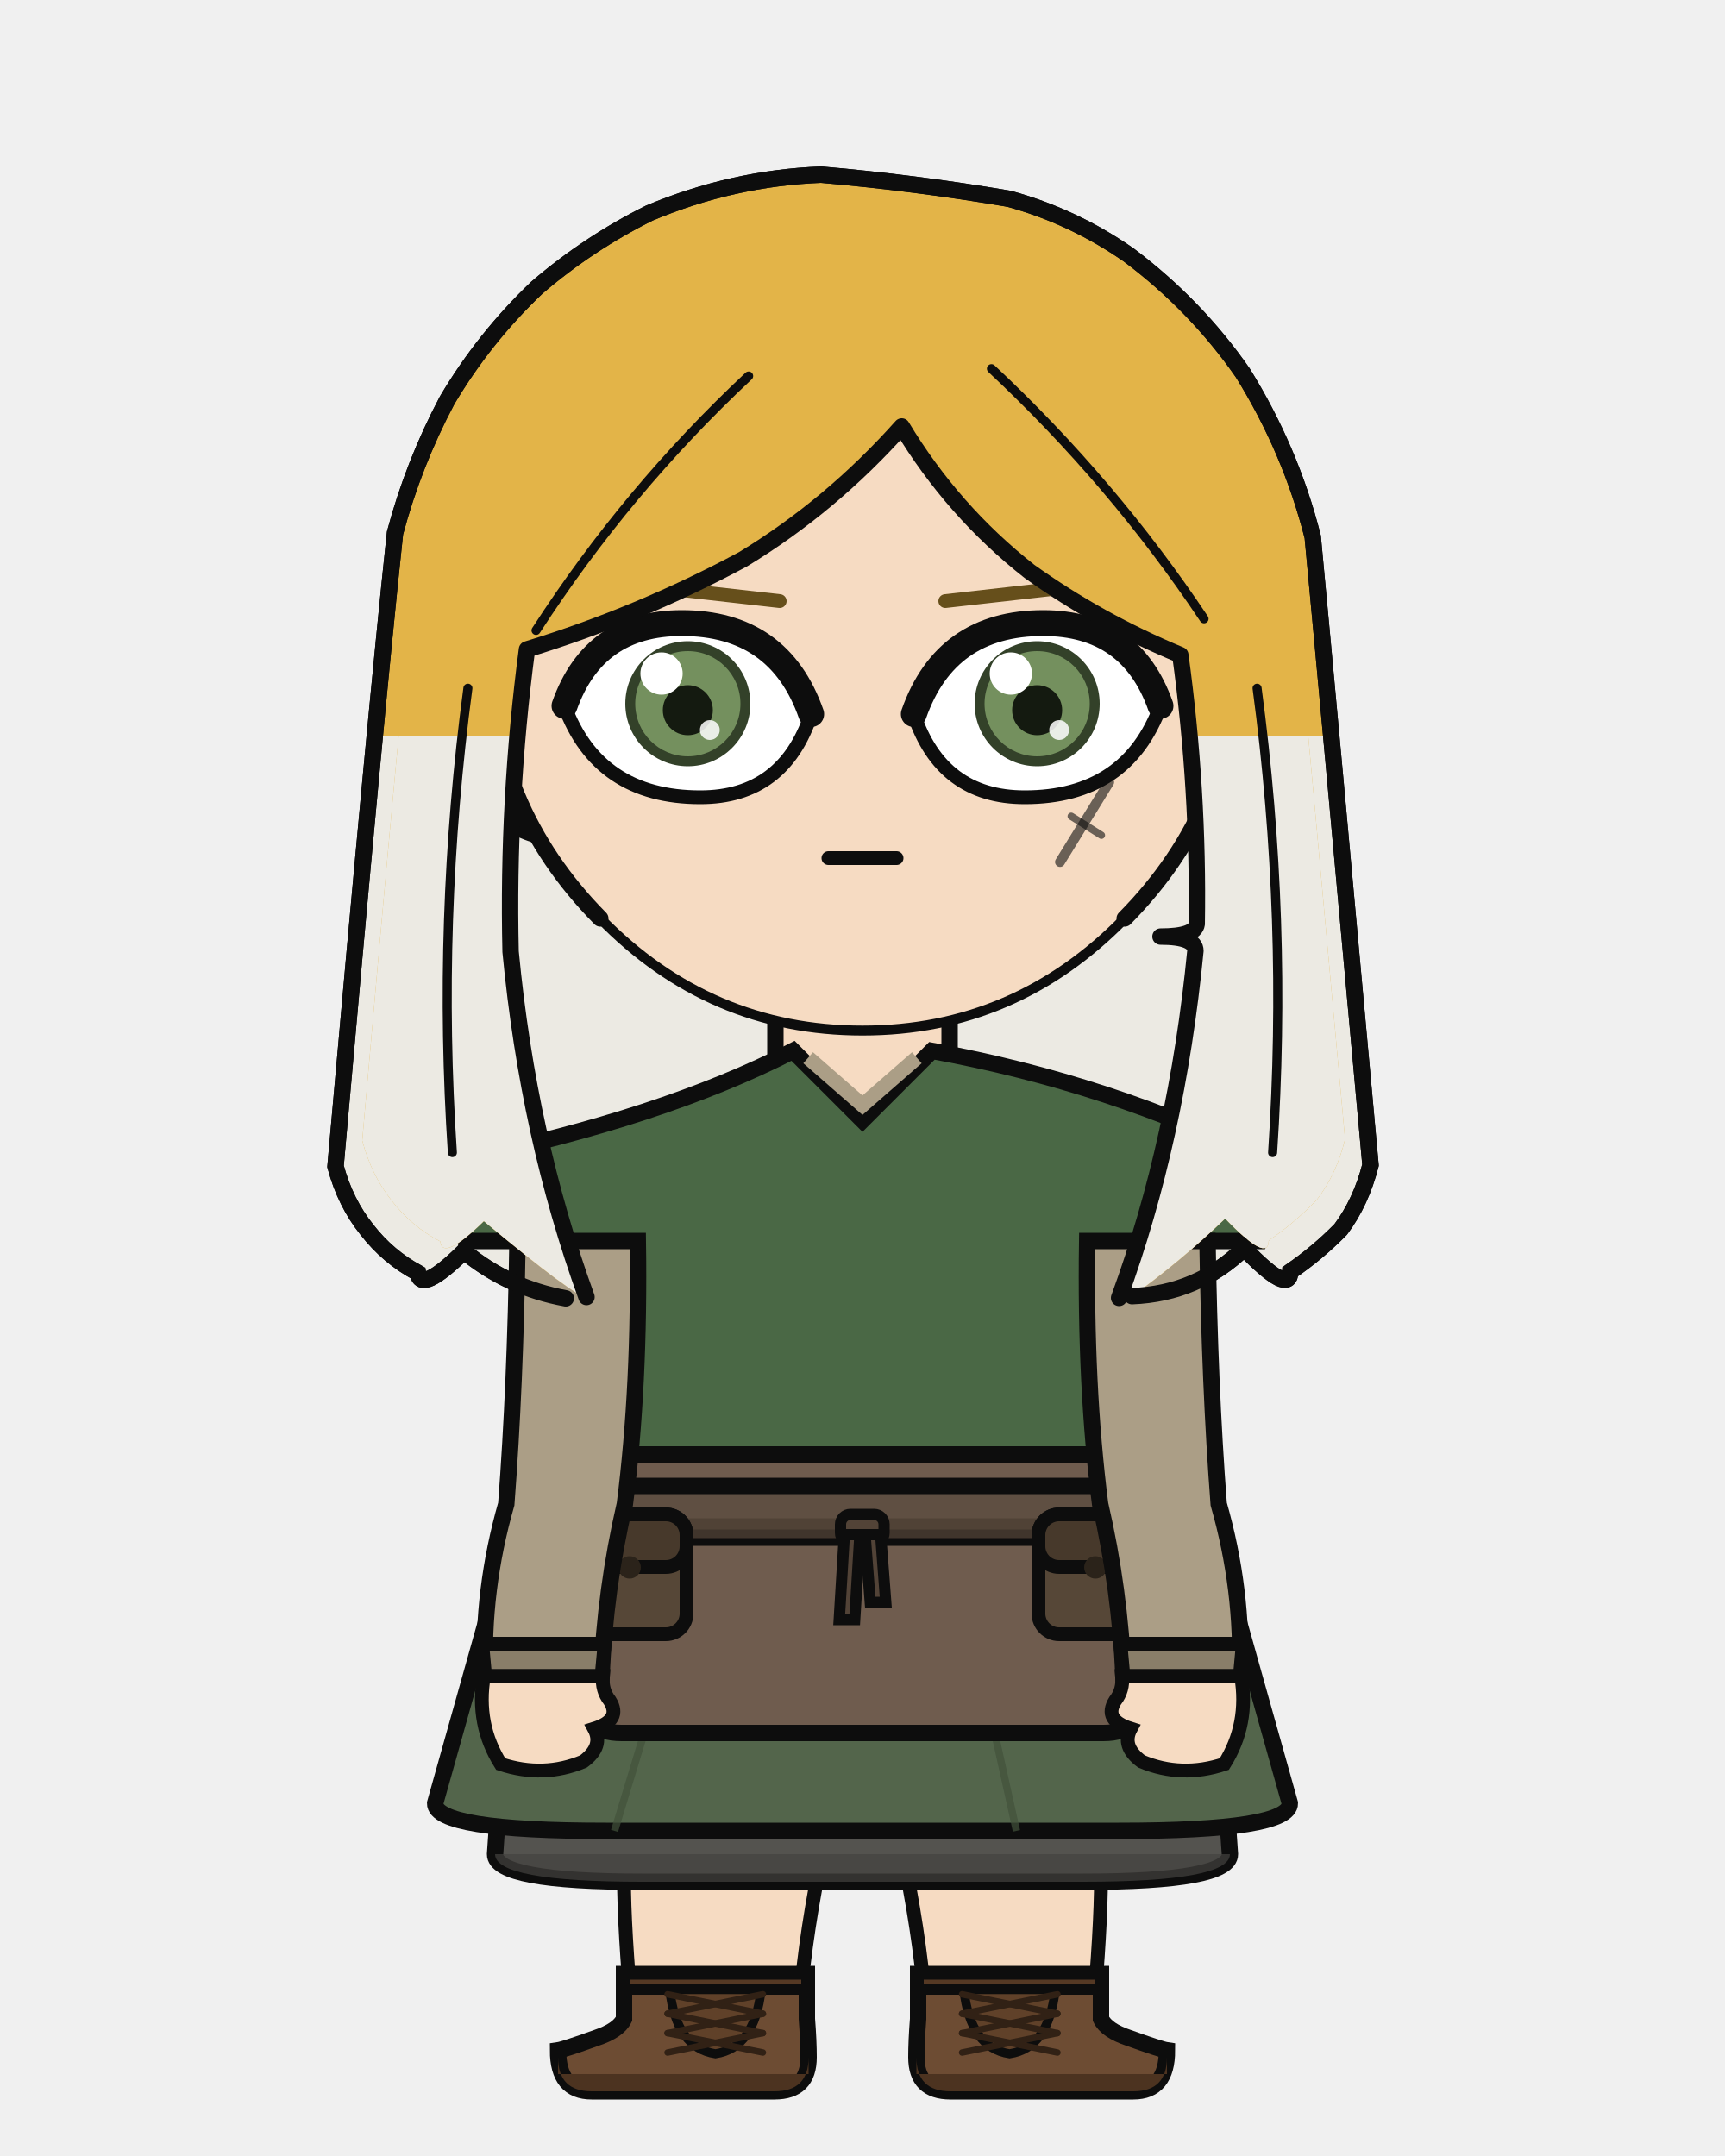
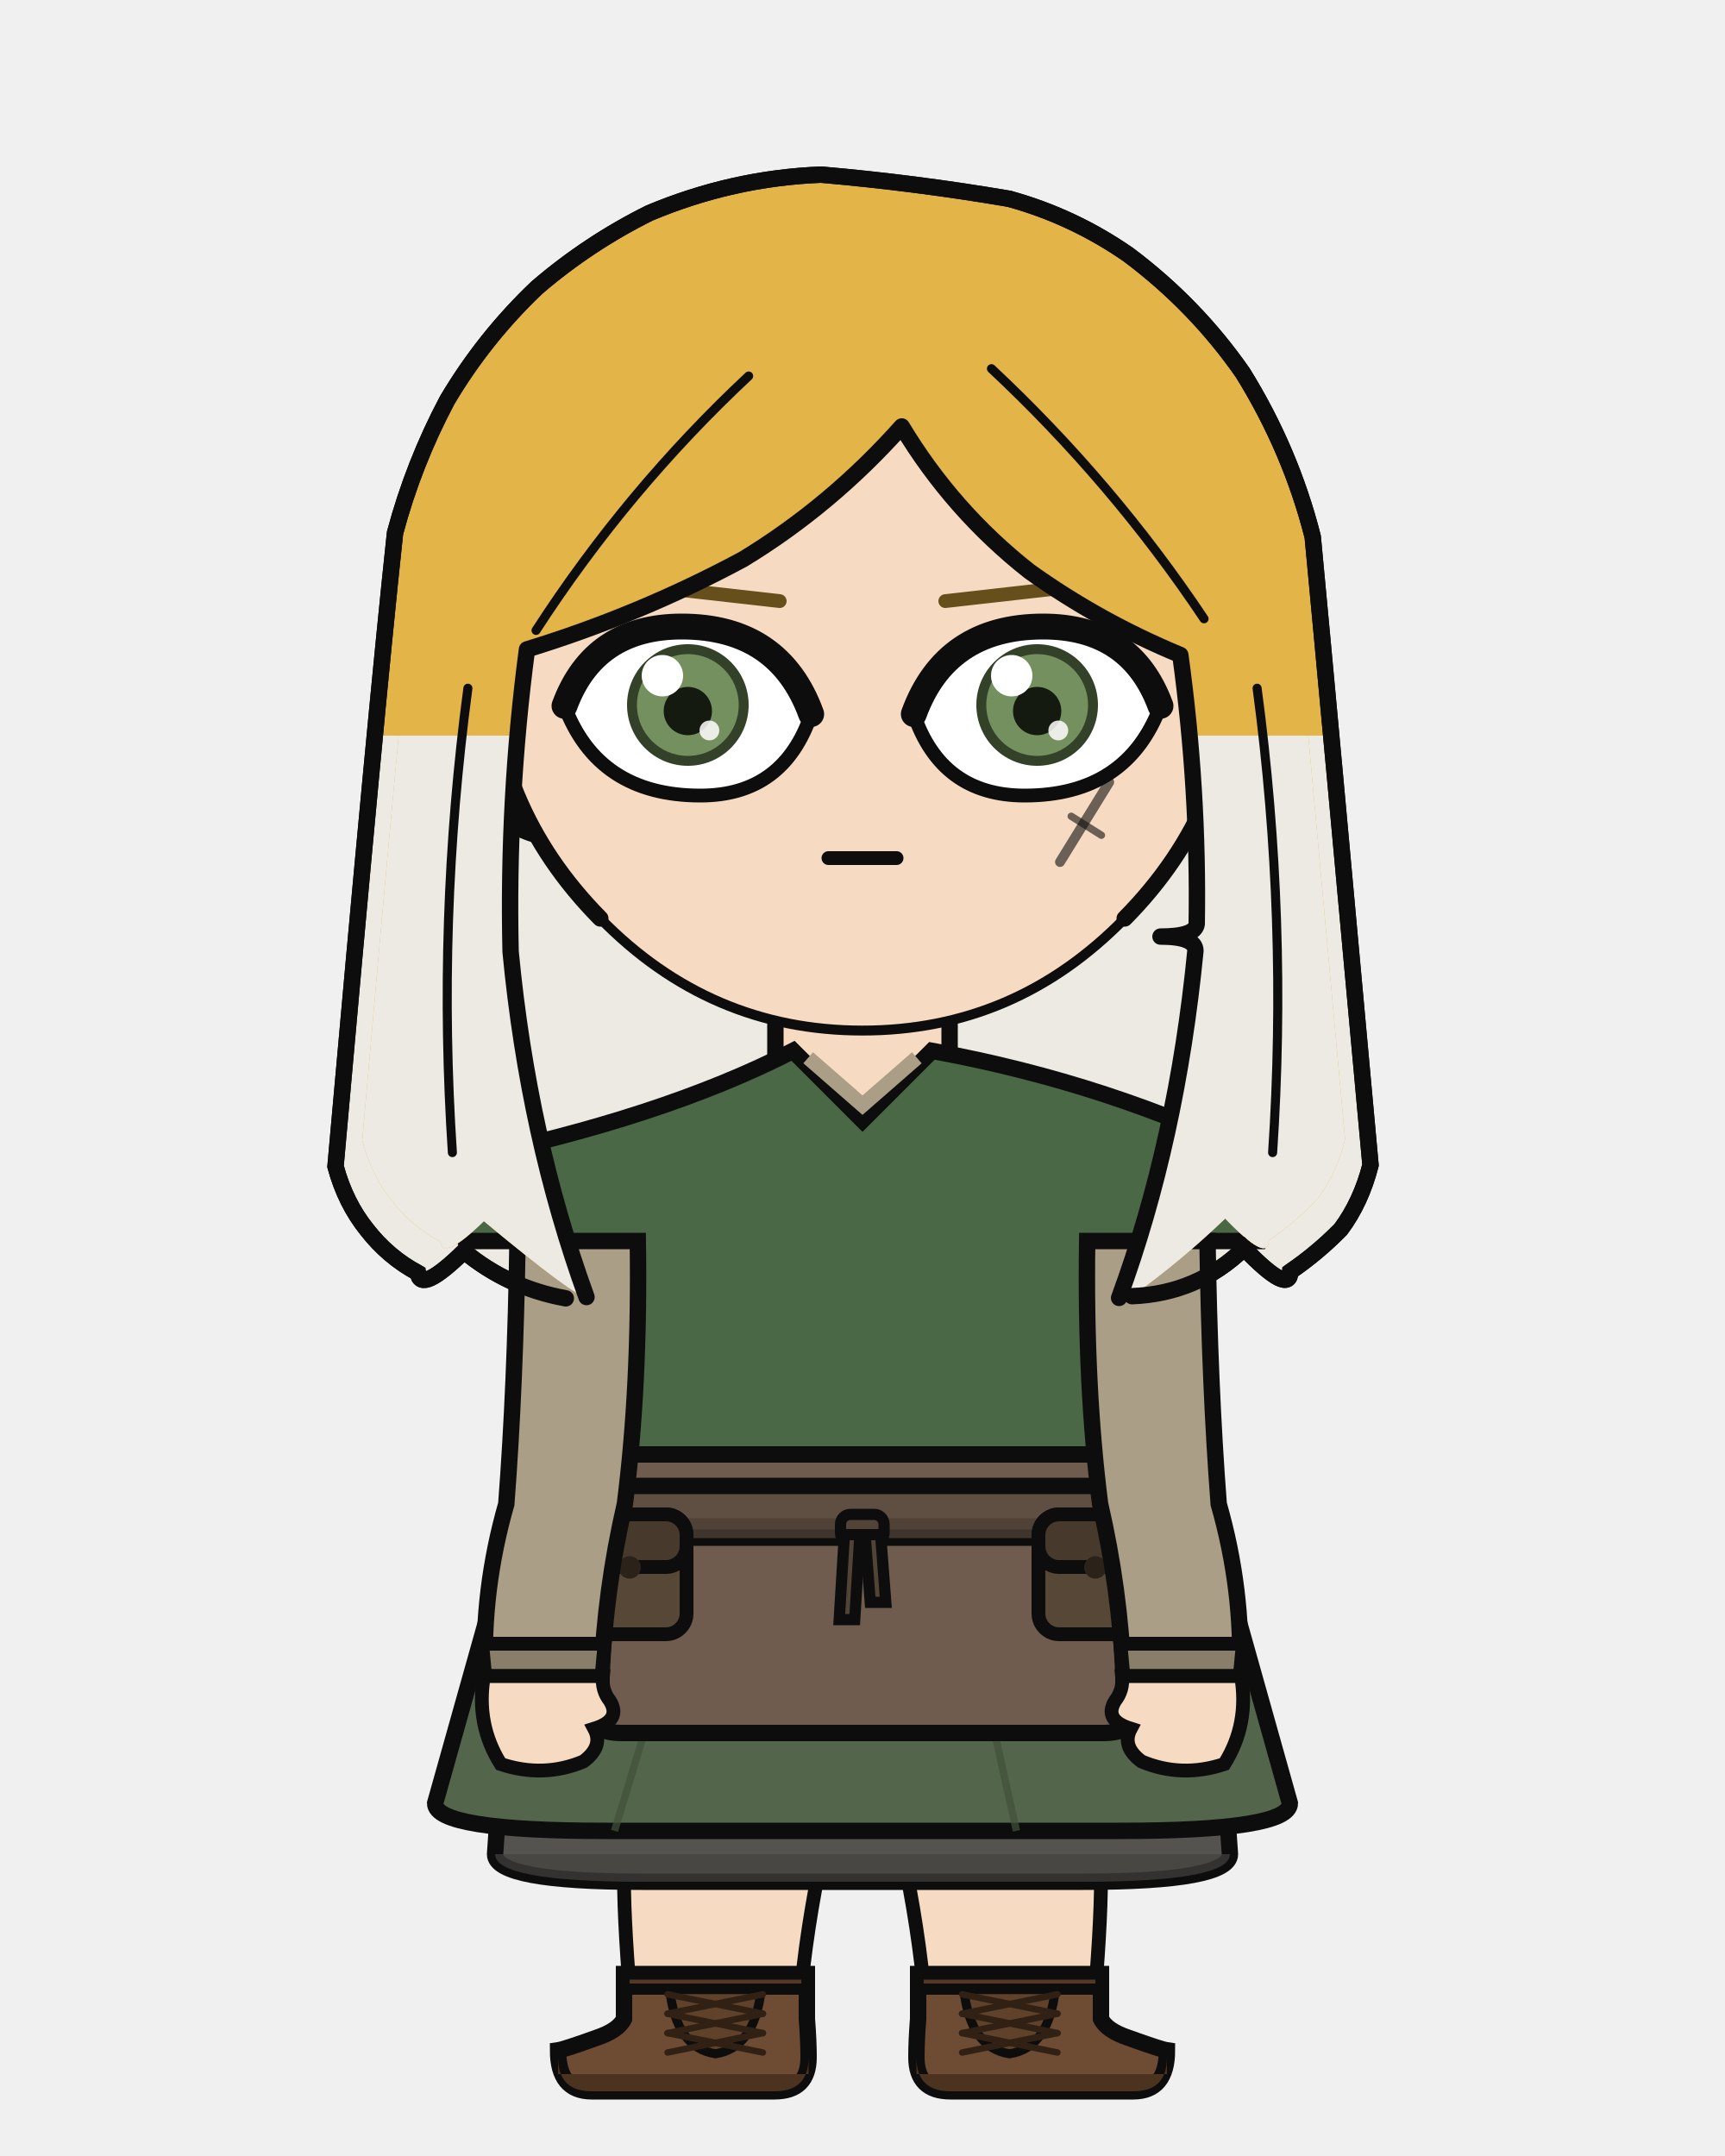
<svg xmlns="http://www.w3.org/2000/svg" width="400" height="500" viewBox="0 0 400 500">
  <defs>
    <clipPath id="hair-tips">
      <path d="M 55.8 170.6 Q 91.3 207.5 126.8 244.5 Q 124.7 243.8 122.7 243.2 Q 120.6 242.4 118.6 241.5 Q 116.7 240.5 114.8 239.5 Q 113.0 238.4 111.1 237.2 Q 109.4 235.9 107.6 234.5 Q 106.0 236.0 104.5 237.4 Q 103.2 238.4 101.9 239.5 Q 100.9 240.1 99.9 240.7 Q 99.1 240.9 98.4 241.2 Q 97.9 241.0 97.4 240.8 Q 97.2 240.1 96.9 239.5 Q 95.8 238.9 94.7 238.2 Q 93.6 237.5 92.5 236.8 Q 91.5 236.0 90.5 235.2 Q 89.5 234.3 88.6 233.5 Q 87.7 232.5 86.8 231.6 Q 85.9 230.5 85.1 229.5 Q 84.3 228.4 83.5 227.4 Q 82.8 226.3 82.1 225.1 Q 81.4 223.9 80.8 222.7 Q 80.2 221.5 79.7 220.2 Q 79.2 218.9 78.7 217.6 Q 78.3 216.2 77.8 214.8 Q 79.3 198.2 80.8 181.6 Q 82.1 176.1 83.5 170.6 Q 84.7 170.6 85.9 170.6 Q 87.0 170.6 88.1 170.6 Q 89.0 170.6 89.9 170.6 Q 90.8 170.6 91.6 170.6 Q 92.3 170.6 93.1 170.6 Q 94.0 170.6 94.8 170.6 Q 95.8 170.6 96.8 170.6 Q 97.8 170.6 98.9 170.6 Q 100.0 170.6 101.2 170.6 Q 102.5 170.6 103.7 170.6 Q 105.2 170.6 106.7 170.6 Q 108.2 170.6 109.8 170.6 Q 111.5 170.6 113.2 170.6 Q 115.0 170.6 116.7 170.6 Q 118.6 170.6 120.5 170.6 Q 122.5 170.6 124.5 170.6 Q 126.5 170.6 128.6 170.6 Q 130.7 170.6 132.8 170.6 Q 134.9 170.6 137.1 170.6 Q 139.3 170.6 141.5 170.6 Q 143.7 170.6 146.0 170.6 Q 148.3 170.6 150.6 170.6 Q 153.9 170.6 157.1 170.6 Q 160.4 170.6 163.6 170.6 Q 166.9 170.6 170.2 170.6 Q 173.5 170.6 176.9 170.6 Q 180.2 170.6 183.6 170.6 Q 187.0 170.6 190.4 170.6 Q 194.1 170.6 197.7 170.6 Q 201.3 170.6 205.0 170.6 Q 208.6 170.6 212.3 170.6 Q 215.9 170.6 219.5 170.6 Q 223.1 170.6 226.7 170.6 Q 230.4 170.6 234.0 170.6 Q 236.4 170.6 238.9 170.6 Q 241.3 170.6 243.7 170.6 Q 246.0 170.6 248.4 170.6 Q 250.7 170.6 252.9 170.6 Q 255.2 170.6 257.4 170.6 Q 259.5 170.6 261.7 170.6 Q 264.2 170.6 266.8 170.6 Q 269.2 170.6 271.6 170.6 Q 273.8 170.6 276.1 170.6 Q 278.2 170.6 280.4 170.6 Q 282.4 170.6 284.4 170.6 Q 286.3 170.6 288.2 170.6 Q 289.9 170.6 291.7 170.6 Q 293.3 170.6 294.9 170.6 Q 296.3 170.6 297.8 170.6 Q 299.0 170.6 300.3 170.6 Q 301.4 170.6 302.5 170.6 Q 303.4 170.6 304.4 170.6 Q 305.1 170.6 305.8 170.6 Q 306.7 170.6 307.6 170.6 Q 308.6 170.6 309.7 170.6 Q 310.8 170.6 312.0 170.6 Q 313.4 175.9 314.7 181.2 Q 316.2 197.9 317.8 214.6 Q 317.4 216.0 317.0 217.4 Q 316.5 218.7 316.1 220.0 Q 315.5 221.3 315.0 222.6 Q 314.4 223.8 313.8 225.0 Q 313.1 226.1 312.4 227.3 Q 311.6 228.3 310.9 229.4 Q 310.0 230.3 309.1 231.2 Q 308.1 232.1 307.2 233.0 Q 306.2 233.8 305.3 234.7 Q 304.3 235.5 303.3 236.3 Q 302.3 237.0 301.3 237.8 Q 300.2 238.5 299.2 239.3 Q 299.0 239.9 298.9 240.6 Q 298.4 240.9 298.0 241.1 Q 297.2 240.9 296.5 240.7 Q 295.4 240.0 294.4 239.3 Q 293.1 238.2 291.8 237.1 Q 290.1 235.5 288.5 233.9 Q 286.7 235.5 284.8 237.1 Q 282.8 238.4 280.8 239.8 Q 278.7 240.8 276.6 241.9 Q 274.4 242.7 272.1 243.5 Q 269.8 244.0 267.4 244.5 Q 265.0 244.7 262.5 245.0 Q 303.3 207.8 344.2 170.6 Q 344.2 279.6 344.2 388.6 Q 200.0 388.6 55.8 388.6 Q 55.8 279.6 55.8 170.6 Z" />
    </clipPath>
    <clipPath id="hair-front">
      <path d="M 136.0 300.8 Q 122.5 263.6 118.4 220.7 Q 117.6 185.4 122.2 150.6 Q 148.3 142.6 172.3 129.7 Q 192.7 117.3 209.1 98.9 Q 220.9 118.5 238.7 132.5 Q 254.9 144.1 273.7 151.9 Q 278.0 183.2 277.5 214.3 Q 277.1 217.2 269.1 217.2 Q 277.2 217.2 277.2 220.5 Q 272.9 264.5 259.5 301.0 Q 261.0 300.8 262.5 300.6 Q 273.8 292.5 284.1 282.6 Q 294.1 293.0 294.2 287.7 Q 300.2 283.6 305.3 278.3 Q 309.9 272.4 311.9 264.2 Q 302.8 164.0 299.2 125.8 Q 294.3 106.7 283.8 89.7 Q 273.4 74.7 258.6 63.6 Q 246.5 55.2 232.3 51.3 Q 211.7 47.8 190.9 46.0 Q 171.4 46.7 153.1 54.4 Q 139.7 61.1 128.3 70.9 Q 116.6 81.9 108.5 95.6 Q 101.1 109.6 97.0 124.9 Q 92.7 164.7 84.0 264.5 Q 86.1 272.5 90.8 278.4 Q 95.5 284.5 102.1 287.9 Q 102.6 292.6 112.2 283.2 Q 133.6 301.0 136.0 300.8 Z" />
    </clipPath>
  </defs>
  <path d="M 131.2 301.1 Q 117.9 298.7 107.6 290.2 Q 97.5 300.1 96.9 295.2 Q 90.0 291.5 85.1 285.2 Q 80.1 279.0 77.8 270.5 Q 87.1 165.5 91.6 123.6 Q 95.9 107.5 103.7 92.8 Q 112.3 78.3 124.5 66.7 Q 136.5 56.4 150.6 49.4 Q 169.9 41.3 190.4 40.5 Q 212.3 42.4 234.0 46.1 Q 248.9 50.2 261.7 59.1 Q 277.3 70.8 288.2 86.5 Q 299.3 104.4 304.4 124.5 Q 308.2 164.7 317.8 270.2 Q 315.6 278.8 310.9 285.1 Q 305.5 290.6 299.2 294.9 Q 299.1 300.5 288.5 289.5 Q 277.7 300.0 262.5 300.6 Q 196.8 315.2 131.2 301.1 Z" fill="#e3b448" />
  <path d="M 131.2 301.1 Q 117.9 298.7 107.6 290.2 Q 97.5 300.1 96.9 295.2 Q 90.0 291.5 85.1 285.2 Q 80.1 279.0 77.8 270.5 Q 87.1 165.5 91.6 123.6 Q 95.9 107.5 103.7 92.8 Q 112.3 78.3 124.5 66.7 Q 136.5 56.4 150.6 49.4 Q 169.9 41.3 190.4 40.5 Q 212.3 42.4 234.0 46.1 Q 248.9 50.2 261.7 59.1 Q 277.3 70.8 288.2 86.5 Q 299.3 104.4 304.4 124.5 Q 308.2 164.7 317.8 270.2 Q 315.6 278.8 310.9 285.1 Q 305.5 290.6 299.2 294.9 Q 299.1 300.5 288.5 289.5 Q 277.7 300.0 262.5 300.6 Q 196.8 315.2 131.2 301.1 Z" fill="#eceae3" clip-path="url(#hair-tips)" />
  <path d="M 131.2 301.1 Q 117.9 298.7 107.6 290.2 Q 97.5 300.1 96.9 295.2 Q 90.0 291.5 85.1 285.2 Q 80.1 279.0 77.8 270.5 Q 87.1 165.5 91.6 123.6 Q 95.9 107.5 103.7 92.8 Q 112.3 78.3 124.5 66.7 Q 136.5 56.4 150.6 49.4 Q 169.9 41.3 190.4 40.5 Q 212.3 42.4 234.0 46.1 Q 248.9 50.2 261.7 59.1 Q 277.3 70.8 288.2 86.5 Q 299.3 104.4 304.4 124.5 Q 308.2 164.7 317.8 270.2 Q 315.6 278.8 310.9 285.1 Q 305.5 290.6 299.2 294.9 Q 299.1 300.5 288.5 289.5 Q 277.7 300.0 262.5 300.6 Q 196.8 315.2 131.2 301.1 Z" fill="none" stroke="#0d0d0d" stroke-width="3.8" stroke-linecap="round" stroke-linejoin="round" />
  <rect x="179.8" y="225.4" width="40.3" height="40.5" rx="14.1" fill="#f6dbc2" />
  <line x1="179.8" y1="225.4" x2="179.8" y2="265.9" stroke="#0d0d0d" stroke-width="3.8" />
  <line x1="220.2" y1="225.4" x2="220.2" y2="265.9" stroke="#0d0d0d" stroke-width="3.8" />
  <path d="M 144.5 377.5 L 255.5 377.5 Q 255.5 418.2 255.3 435.7 Q 255.3 447.1 253.4 468.2 L 214.8 468.2 Q 212.7 435.7 200.0 393.8 Q 187.3 435.7 185.2 468.2 L 146.6 468.2 Q 144.7 447.1 144.7 435.7 Q 144.5 418.2 144.5 377.5 Z" fill="#f6dbc2" stroke="#0d0d0d" stroke-width="3.2" stroke-linejoin="round" />
  <path d="M 144.5 377.5 L 255.5 377.5 L 245.5 400.4 Q 200.0 403.0 154.5 400.4 Z" fill="#e8e4dc" stroke="#0d0d0d" stroke-width="3.2" stroke-linejoin="round" />
  <path d="M 187.1 457.8 L 187.1 468.2 Q 187.5 473.3 187.5 477.1 Q 187.5 485.0 179.6 485.0 L 137.2 485.0 Q 129.4 485.0 129.4 475.5 Q 130.8 475.3 138.3 472.6 Q 143.4 470.9 144.7 468.2 L 144.7 457.8 Z" fill="#6d4c33" stroke="#0d0d0d" stroke-width="3.8" />
  <path d="M 187.5 481.0 L 129.4 481.0 L 129.4 477.1 Q 129.4 485.0 137.2 485.0 L 179.6 485.0 Q 187.5 485.0 187.5 477.1 Z" fill="#4c3320" />
  <rect x="144.7" y="457.8" width="42.4" height="3.5" fill="#553924" stroke="#0d0d0d" stroke-width="2.6" />
  <path d="M 155.3 461.4 L 176.5 461.4 Q 175.0 474.9 165.9 476.3 Q 156.8 474.9 155.3 461.4 Z" fill="#604129" stroke="#0d0d0d" stroke-width="2.1" />
  <line x1="176.9" y1="462.5" x2="154.8" y2="467.0" stroke="#312115" stroke-width="1.5" stroke-linecap="round" />
  <line x1="154.8" y1="462.5" x2="176.9" y2="467.0" stroke="#312115" stroke-width="1.5" stroke-linecap="round" />
  <line x1="176.9" y1="467.0" x2="154.8" y2="471.5" stroke="#312115" stroke-width="1.5" stroke-linecap="round" />
  <line x1="154.8" y1="467.0" x2="176.9" y2="471.5" stroke="#312115" stroke-width="1.5" stroke-linecap="round" />
  <line x1="176.9" y1="471.5" x2="154.8" y2="476.0" stroke="#312115" stroke-width="1.5" stroke-linecap="round" />
  <line x1="154.8" y1="471.5" x2="176.9" y2="476.0" stroke="#312115" stroke-width="1.5" stroke-linecap="round" />
  <path d="M 212.9 457.8 L 212.9 468.2 Q 212.5 473.3 212.5 477.1 Q 212.5 485.0 220.4 485.0 L 262.8 485.0 Q 270.6 485.0 270.6 475.5 Q 269.2 475.3 261.7 472.6 Q 256.6 470.9 255.3 468.2 L 255.3 457.8 Z" fill="#6d4c33" stroke="#0d0d0d" stroke-width="3.8" />
  <path d="M 212.5 481.0 L 270.6 481.0 L 270.6 477.1 Q 270.6 485.0 262.8 485.0 L 220.4 485.0 Q 212.5 485.0 212.5 477.1 Z" fill="#4c3320" />
  <rect x="212.9" y="457.8" width="42.4" height="3.5" fill="#553924" stroke="#0d0d0d" stroke-width="2.6" />
  <path d="M 223.5 461.4 L 244.7 461.4 Q 243.2 474.9 234.1 476.3 Q 225.0 474.9 223.5 461.4 Z" fill="#604129" stroke="#0d0d0d" stroke-width="2.1" />
  <line x1="245.2" y1="462.5" x2="223.1" y2="467.0" stroke="#312115" stroke-width="1.5" stroke-linecap="round" />
  <line x1="223.1" y1="462.5" x2="245.2" y2="467.0" stroke="#312115" stroke-width="1.5" stroke-linecap="round" />
  <line x1="245.2" y1="467.0" x2="223.1" y2="471.5" stroke="#312115" stroke-width="1.5" stroke-linecap="round" />
  <line x1="223.1" y1="467.0" x2="245.2" y2="471.5" stroke="#312115" stroke-width="1.5" stroke-linecap="round" />
  <line x1="245.2" y1="471.5" x2="223.1" y2="476.0" stroke="#312115" stroke-width="1.5" stroke-linecap="round" />
  <line x1="223.1" y1="471.5" x2="245.2" y2="476.0" stroke="#312115" stroke-width="1.5" stroke-linecap="round" />
  <path d="M 120.4 348.8 L 114.8 430.0 Q 114.8 436.4 148.9 436.4 L 251.1 436.4 Q 285.2 436.4 285.2 430.0 L 279.6 348.8 Z" fill="#54534f" stroke="#0d0d0d" stroke-width="3.8" />
  <path d="M 114.8 430.0 L 114.8 430.0 Q 114.8 436.4 148.9 436.4 L 251.1 436.4 Q 285.2 436.4 285.2 430.0 L 285.2 430.0 Z" fill="#43423f" opacity="0.7" />
  <path d="M 120.4 348.8 L 100.9 418.2 Q 100.9 424.6 140.5 424.6 L 259.5 424.6 Q 299.1 424.6 299.1 418.2 L 279.6 348.8 Z" fill="#53654b" stroke="#0d0d0d" stroke-width="3.8" />
  <line x1="158.6" y1="371.5" x2="142.5" y2="424.6" stroke="#41513a" stroke-width="1.7" opacity="0.7" />
  <line x1="223.9" y1="371.5" x2="235.7" y2="424.6" stroke="#41513a" stroke-width="1.7" opacity="0.7" />
  <path d="M 183.9 243.7 Q 153.5 259.3 106.9 268.9 Q 104.1 279.3 107.9 287.8 L 122.9 287.8 Q 122.9 321.4 121.6 348.8 Q 113.0 364.6 113.0 377.5 L 287.0 377.5 Q 287.0 364.6 278.4 348.8 Q 277.1 321.4 277.1 287.8 L 292.1 287.8 Q 295.9 279.3 293.1 268.9 Q 257.7 251.3 216.1 243.7 L 200.0 259.8 Z" fill="#4a6845" stroke="#0d0d0d" stroke-width="3.8" />
  <path d="M 187.4 245.3 L 200.0 256.3 L 212.6 245.3" fill="none" stroke="#ab9e86" stroke-width="3.4" />
  <path d="M 142.0 337.3 L 135.0 392.8 Q 135.0 401.9 144.1 401.9 L 255.9 401.9 Q 265.0 401.9 265.0 392.8 L 258.0 337.3 Z" fill="#6f5c4e" stroke="#0d0d0d" stroke-width="3.8" />
  <rect x="119.2" y="344.6" width="161.6" height="12.0" rx="2.2" fill="#5f4f42" stroke="#0d0d0d" stroke-width="3.8" />
  <rect x="119.2" y="352.1" width="161.6" height="4.6" rx="2.2" fill="#4c3e33" opacity="0.8" />
  <rect x="194.9" y="351.2" width="10.1" height="6.6" rx="2.3" fill="#524337" stroke="#0d0d0d" stroke-width="2.6" />
  <path d="M 195.8 355.9 L 199.4 355.9 L 198.2 375.6 L 194.6 375.6 Z" fill="#524337" stroke="#0d0d0d" stroke-width="2.6" />
  <path d="M 200.6 355.9 L 204.2 355.9 L 205.4 371.6 L 201.8 371.6 Z" fill="#524337" stroke="#0d0d0d" stroke-width="2.6" />
  <rect x="132.8" y="351.2" width="26.4" height="27.8" rx="4.8" fill="#564737" stroke="#0d0d0d" stroke-width="3.2" />
  <rect x="132.8" y="351.2" width="26.4" height="12.2" rx="4.8" fill="#47392b" stroke="#0d0d0d" stroke-width="3.2" />
  <circle cx="146.0" cy="363.5" r="2.6" fill="#2b231a" />
  <rect x="240.8" y="351.2" width="26.4" height="27.8" rx="4.8" fill="#564737" stroke="#0d0d0d" stroke-width="3.2" />
  <rect x="240.8" y="351.2" width="26.4" height="12.2" rx="4.8" fill="#47392b" stroke="#0d0d0d" stroke-width="3.2" />
  <circle cx="254.0" cy="363.5" r="2.6" fill="#2b231a" />
  <path d="M 147.9 287.8 L 120.0 287.8 Q 119.5 321.4 117.4 348.8 Q 111.7 368.7 112.5 388.7 L 139.5 388.7 Q 140.3 368.7 144.9 348.8 Q 148.4 321.4 147.9 287.8 Z" fill="#ab9e86" stroke="#0d0d0d" stroke-width="3.8" />
  <path d="M 111.8 381.2 L 140.2 381.2 L 139.5 388.7 L 112.5 388.7 Z" fill="#897e69" stroke="#0d0d0d" stroke-width="3.2" />
  <path d="M 112.2 388.7 Q 110.3 399.9 116.1 409.1 Q 126.0 412.4 135.3 408.5 Q 140.0 405.0 137.8 400.9 Q 144.2 398.9 141.4 394.4 Q 139.5 392.0 139.8 388.7 Z" fill="#f6dbc2" stroke="#0d0d0d" stroke-width="3.2" />
  <path d="M 252.1 287.8 L 280.0 287.8 Q 280.5 321.4 282.6 348.8 Q 288.3 368.7 287.5 388.7 L 260.5 388.7 Q 259.7 368.7 255.1 348.8 Q 251.6 321.4 252.1 287.8 Z" fill="#ab9e86" stroke="#0d0d0d" stroke-width="3.8" />
  <path d="M 259.8 381.2 L 288.2 381.2 L 287.5 388.7 L 260.5 388.7 Z" fill="#897e69" stroke="#0d0d0d" stroke-width="3.2" />
  <path d="M 287.8 388.7 Q 289.7 399.9 283.9 409.1 Q 274.0 412.4 264.7 408.5 Q 260.0 405.0 262.2 400.9 Q 255.8 398.9 258.6 394.4 Q 260.5 392.0 260.2 388.7 Z" fill="#f6dbc2" stroke="#0d0d0d" stroke-width="3.2" />
  <path d="M 113.1 153.2 Q 108.1 153.5 104.9 158.7 Q 102.2 164.3 104.0 173.5 Q 106.7 180.0 110.7 184.8 Q 118.2 192.2 124.7 193.7 Z" fill="#f6dbc2" />
  <path d="M 113.1 153.2 Q 108.1 153.5 104.9 158.7 Q 102.2 164.3 104.0 173.5 Q 106.7 180.0 110.7 184.8 Q 118.2 192.2 124.7 193.7" fill="none" stroke="#0d0d0d" stroke-width="3.8" stroke-linecap="round" />
  <path d="M 106.6 169.6 Q 105.6 165.1 106.4 163.5 Q 107.3 162.5 108.9 163.7 Q 110.8 166.9 112.9 170.5 Q 110.9 170.6 112.6 178.1 Q 115.4 182.8 117.1 182.8" fill="none" stroke="#0d0d0d" stroke-width="2.1" stroke-linecap="round" />
  <path d="M 286.9 153.2 Q 291.9 153.5 295.1 158.7 Q 297.8 164.3 296.0 173.5 Q 293.3 180.0 289.3 184.8 Q 281.8 192.2 275.3 193.7 Z" fill="#f6dbc2" />
  <path d="M 286.9 153.2 Q 291.9 153.5 295.1 158.7 Q 297.8 164.3 296.0 173.5 Q 293.3 180.0 289.3 184.8 Q 281.8 192.2 275.3 193.7" fill="none" stroke="#0d0d0d" stroke-width="3.8" stroke-linecap="round" />
  <path d="M 293.4 169.6 Q 294.4 165.1 293.6 163.5 Q 292.7 162.5 291.1 163.7 Q 289.2 166.9 287.1 170.5 Q 289.1 170.6 287.4 178.1 Q 284.6 182.8 282.9 182.8" fill="none" stroke="#0d0d0d" stroke-width="2.1" stroke-linecap="round" />
  <path d="M 200.0 62.6 Q 236.1 62.6 261.6 88.3 Q 287.1 114.1 286.9 150.6 Q 286.4 187.1 260.8 213.0 Q 235.4 239.0 200.0 239.0 Q 164.6 239.0 139.2 213.0 Q 113.6 187.1 113.1 150.6 Q 112.9 114.1 138.4 88.3 Q 163.9 62.6 200.0 62.6 Z" fill="#f6dbc2" />
  <path d="M 139.2 213.0 Q 113.6 187.1 113.1 150.6 Q 112.9 114.1 138.4 88.3 Q 163.9 62.6 200.0 62.6 Q 236.1 62.6 261.6 88.3 Q 287.1 114.1 286.9 150.6 Q 286.4 187.1 260.8 213.0" fill="none" stroke="#0d0d0d" stroke-width="3.8" stroke-linecap="round" />
  <path d="M 260.8 213.0 Q 235.4 239.0 200.0 239.0 Q 164.6 239.0 139.2 213.0" fill="none" stroke="#0d0d0d" stroke-width="2.3" stroke-linecap="round" />
  <line x1="180.8" y1="139.4" x2="138.3" y2="134.6" stroke="#664f1b" stroke-width="3.2" stroke-linecap="round" />
  <defs>
    <clipPath id="eye-l">
-       <path d="M 188.1 165.6 Q 180.7 144.5 158.1 144.5 Q 137.7 144.5 130.9 163.7 Q 138.7 184.9 162.4 184.9 Q 181.7 184.9 188.1 165.6 Z" />
+       <path d="M 188.1 165.6 Q 180.7 145.3 158.1 145.3 Q 137.7 145.3 130.9 163.7 Q 138.7 184.5 162.4 184.5 Q 181.7 184.5 188.1 165.6 Z" />
    </clipPath>
  </defs>
-   <path d="M 188.1 165.6 Q 180.7 144.5 158.1 144.5 Q 137.7 144.5 130.9 163.7 Q 138.7 184.9 162.4 184.9 Q 181.7 184.9 188.1 165.6 Z" fill="white" stroke="#0d0d0d" stroke-width="3.2" />
+   <path d="M 188.1 165.6 Q 180.7 145.3 158.1 145.3 Q 137.7 145.3 130.9 163.7 Q 138.7 184.5 162.4 184.5 Q 181.7 184.5 188.1 165.6 Z" fill="white" stroke="#0d0d0d" stroke-width="3.2" />
  <g clip-path="url(#eye-l)">
-     <circle cx="159.5" cy="163.2" r="14.5" fill="#334129" />
-     <circle cx="159.5" cy="163.2" r="12.2" fill="#74905e" />
-     <circle cx="159.5" cy="164.7" r="5.8" fill="#141a10" />
-     <circle cx="153.4" cy="156.2" r="4.9" fill="white" />
-     <circle cx="164.6" cy="169.3" r="2.3" fill="white" opacity="0.85" />
+     <circle cx="159.5" cy="163.5" r="14.1" fill="#334129" />
+     <circle cx="159.5" cy="163.5" r="11.8" fill="#74905e" />
+     <circle cx="159.5" cy="164.9" r="5.6" fill="#141a10" />
+     <circle cx="153.6" cy="156.7" r="4.8" fill="white" />
+     <circle cx="164.5" cy="169.4" r="2.3" fill="white" opacity="0.85" />
  </g>
-   <path d="M 188.1 165.6 Q 180.7 144.5 158.1 144.5 Q 137.7 144.5 130.9 163.7" fill="none" stroke="#0d0d0d" stroke-width="6.0" stroke-linecap="round" />
+   <path d="M 188.1 165.6 Q 180.7 145.3 158.1 145.3 Q 137.7 145.3 130.9 163.7" fill="none" stroke="#0d0d0d" stroke-width="6.0" stroke-linecap="round" />
  <line x1="219.2" y1="139.4" x2="261.7" y2="134.6" stroke="#664f1b" stroke-width="3.2" stroke-linecap="round" />
  <defs>
    <clipPath id="eye-r">
-       <path d="M 211.9 165.6 Q 219.3 144.5 241.9 144.5 Q 262.3 144.5 269.1 163.7 Q 261.3 184.9 237.6 184.9 Q 218.3 184.9 211.9 165.6 Z" />
+       <path d="M 211.9 165.6 Q 219.3 145.3 241.9 145.3 Q 262.3 145.3 269.1 163.7 Q 261.3 184.5 237.6 184.5 Q 218.3 184.5 211.9 165.6 Z" />
    </clipPath>
  </defs>
-   <path d="M 211.9 165.6 Q 219.3 144.5 241.9 144.5 Q 262.3 144.5 269.1 163.7 Q 261.3 184.9 237.6 184.9 Q 218.3 184.9 211.9 165.6 Z" fill="white" stroke="#0d0d0d" stroke-width="3.2" />
+   <path d="M 211.9 165.6 Q 219.3 145.3 241.9 145.3 Q 262.3 145.3 269.1 163.7 Q 261.3 184.5 237.6 184.5 Q 218.3 184.5 211.9 165.6 Z" fill="white" stroke="#0d0d0d" stroke-width="3.2" />
  <g clip-path="url(#eye-r)">
-     <circle cx="240.5" cy="163.2" r="14.5" fill="#334129" />
-     <circle cx="240.5" cy="163.2" r="12.2" fill="#74905e" />
-     <circle cx="240.5" cy="164.7" r="5.8" fill="#141a10" />
-     <circle cx="234.4" cy="156.2" r="4.9" fill="white" />
-     <circle cx="245.6" cy="169.3" r="2.3" fill="white" opacity="0.85" />
+     <circle cx="240.5" cy="163.5" r="14.1" fill="#334129" />
+     <circle cx="240.5" cy="163.5" r="11.8" fill="#74905e" />
+     <circle cx="240.5" cy="164.9" r="5.6" fill="#141a10" />
+     <circle cx="234.6" cy="156.7" r="4.8" fill="white" />
+     <circle cx="245.4" cy="169.4" r="2.3" fill="white" opacity="0.85" />
  </g>
-   <path d="M 211.9 165.6 Q 219.3 144.5 241.9 144.5 Q 262.3 144.5 269.1 163.7" fill="none" stroke="#0d0d0d" stroke-width="6.0" stroke-linecap="round" />
+   <path d="M 211.9 165.6 Q 219.3 145.3 241.9 145.3 Q 262.3 145.3 269.1 163.7" fill="none" stroke="#0d0d0d" stroke-width="6.0" stroke-linecap="round" />
  <path d="M 192.1 199.0 Q 200.0 199.0 207.9 199.0" fill="none" stroke="#0d0d0d" stroke-width="3.2" stroke-linecap="round" />
  <line x1="245.8" y1="199.9" x2="257.2" y2="181.4" stroke="#0d0d0d" stroke-width="2.3" stroke-linecap="round" opacity="0.6" />
  <line x1="248.4" y1="189.3" x2="255.4" y2="193.7" stroke="#0d0d0d" stroke-width="1.7" stroke-linecap="round" opacity="0.6" />
  <path d="M 136.0 300.8 Q 122.5 263.6 118.4 220.7 Q 117.6 185.4 122.2 150.6 Q 148.3 142.6 172.3 129.7 Q 192.7 117.3 209.1 98.9 Q 220.9 118.5 238.7 132.5 Q 254.9 144.1 273.7 151.9 Q 278.0 183.2 277.5 214.3 Q 277.1 217.2 269.1 217.2 Q 277.2 217.2 277.2 220.5 Q 272.9 264.5 259.5 301.0 Q 261.0 300.8 262.5 300.6 Q 273.8 292.5 284.1 282.6 Q 294.1 293.0 294.2 287.7 Q 300.2 283.6 305.3 278.3 Q 309.9 272.4 311.9 264.2 Q 302.8 164.0 299.2 125.8 Q 294.3 106.7 283.8 89.7 Q 273.4 74.7 258.6 63.6 Q 246.5 55.2 232.3 51.3 Q 211.7 47.8 190.9 46.0 Q 171.4 46.7 153.1 54.4 Q 139.7 61.1 128.3 70.9 Q 116.6 81.9 108.5 95.6 Q 101.1 109.6 97.0 124.9 Q 92.7 164.7 84.0 264.5 Q 86.1 272.5 90.8 278.4 Q 95.5 284.5 102.1 287.9 Q 102.6 292.6 112.2 283.2 Q 133.6 301.0 136.0 300.8 Z" fill="#e3b448" />
  <path d="M 136.0 300.8 Q 122.5 263.6 118.4 220.7 Q 117.6 185.4 122.2 150.6 Q 148.3 142.6 172.3 129.7 Q 192.7 117.3 209.1 98.9 Q 220.9 118.5 238.7 132.5 Q 254.9 144.1 273.7 151.9 Q 278.0 183.2 277.5 214.3 Q 277.1 217.2 269.1 217.2 Q 277.2 217.2 277.2 220.5 Q 272.9 264.5 259.5 301.0 Q 261.0 300.8 262.5 300.6 Q 273.8 292.5 284.1 282.6 Q 294.1 293.0 294.2 287.7 Q 300.2 283.6 305.3 278.3 Q 309.9 272.4 311.9 264.2 Q 302.8 164.0 299.2 125.8 Q 294.3 106.7 283.8 89.7 Q 273.4 74.7 258.6 63.6 Q 246.5 55.2 232.3 51.3 Q 211.7 47.8 190.9 46.0 Q 171.4 46.7 153.1 54.4 Q 139.7 61.1 128.3 70.9 Q 116.6 81.9 108.5 95.6 Q 101.1 109.6 97.0 124.9 Q 92.7 164.7 84.0 264.5 Q 86.1 272.5 90.8 278.4 Q 95.5 284.5 102.1 287.9 Q 102.6 292.6 112.2 283.2 Q 133.6 301.0 136.0 300.8 Z" fill="#eceae3" clip-path="url(#hair-tips)" />
  <path d="M 136.0 300.8 Q 122.5 263.6 118.4 220.7 Q 117.6 185.4 122.2 150.6 Q 148.3 142.6 172.3 129.7 Q 192.7 117.3 209.1 98.9 Q 220.9 118.5 238.7 132.5 Q 254.9 144.1 273.7 151.9 Q 278.0 183.2 277.5 214.3 Q 277.1 217.2 269.1 217.2 Q 277.2 217.2 277.2 220.5 Q 272.9 264.5 259.5 301.0" fill="none" stroke="#0d0d0d" stroke-width="3.8" stroke-linecap="round" stroke-linejoin="round" />
  <path d="M 262.5 300.6 Q 277.7 300.0 288.5 289.5 Q 299.1 300.5 299.2 294.9 Q 305.5 290.6 310.9 285.1 Q 315.6 278.8 317.8 270.2 Q 308.2 164.7 304.4 124.5 Q 299.3 104.4 288.2 86.5 Q 277.3 70.8 261.7 59.1 Q 248.9 50.2 234.0 46.1" fill="none" stroke="#0d0d0d" stroke-width="3.8" stroke-linecap="round" />
  <path d="M 131.2 301.1 Q 117.9 298.7 107.6 290.2 Q 97.5 300.1 96.9 295.2 Q 90.0 291.5 85.1 285.2 Q 80.1 279.0 77.8 270.5 Q 87.1 165.5 91.6 123.6 Q 95.9 107.5 103.7 92.8 Q 112.3 78.3 124.5 66.7 Q 136.5 56.4 150.6 49.4 Q 169.9 41.3 190.4 40.5 Q 212.3 42.4 234.0 46.1" fill="none" stroke="#0d0d0d" stroke-width="3.8" stroke-linecap="round" />
  <path d="M 173.6 87.2 Q 145.4 113.6 124.3 146.2" fill="none" stroke="#0d0d0d" stroke-width="2.1" stroke-linecap="round" clip-path="url(#hair-front)" />
  <path d="M 229.9 85.5 Q 258.1 111.9 279.2 143.5" fill="none" stroke="#0d0d0d" stroke-width="2.1" stroke-linecap="round" clip-path="url(#hair-front)" />
  <path d="M 108.5 159.6 Q 101.3 213.4 104.9 267.3" fill="none" stroke="#0d0d0d" stroke-width="2.1" stroke-linecap="round" clip-path="url(#hair-front)" />
  <path d="M 291.5 159.6 Q 298.7 213.4 295.1 267.3" fill="none" stroke="#0d0d0d" stroke-width="2.1" stroke-linecap="round" clip-path="url(#hair-front)" />
</svg>
